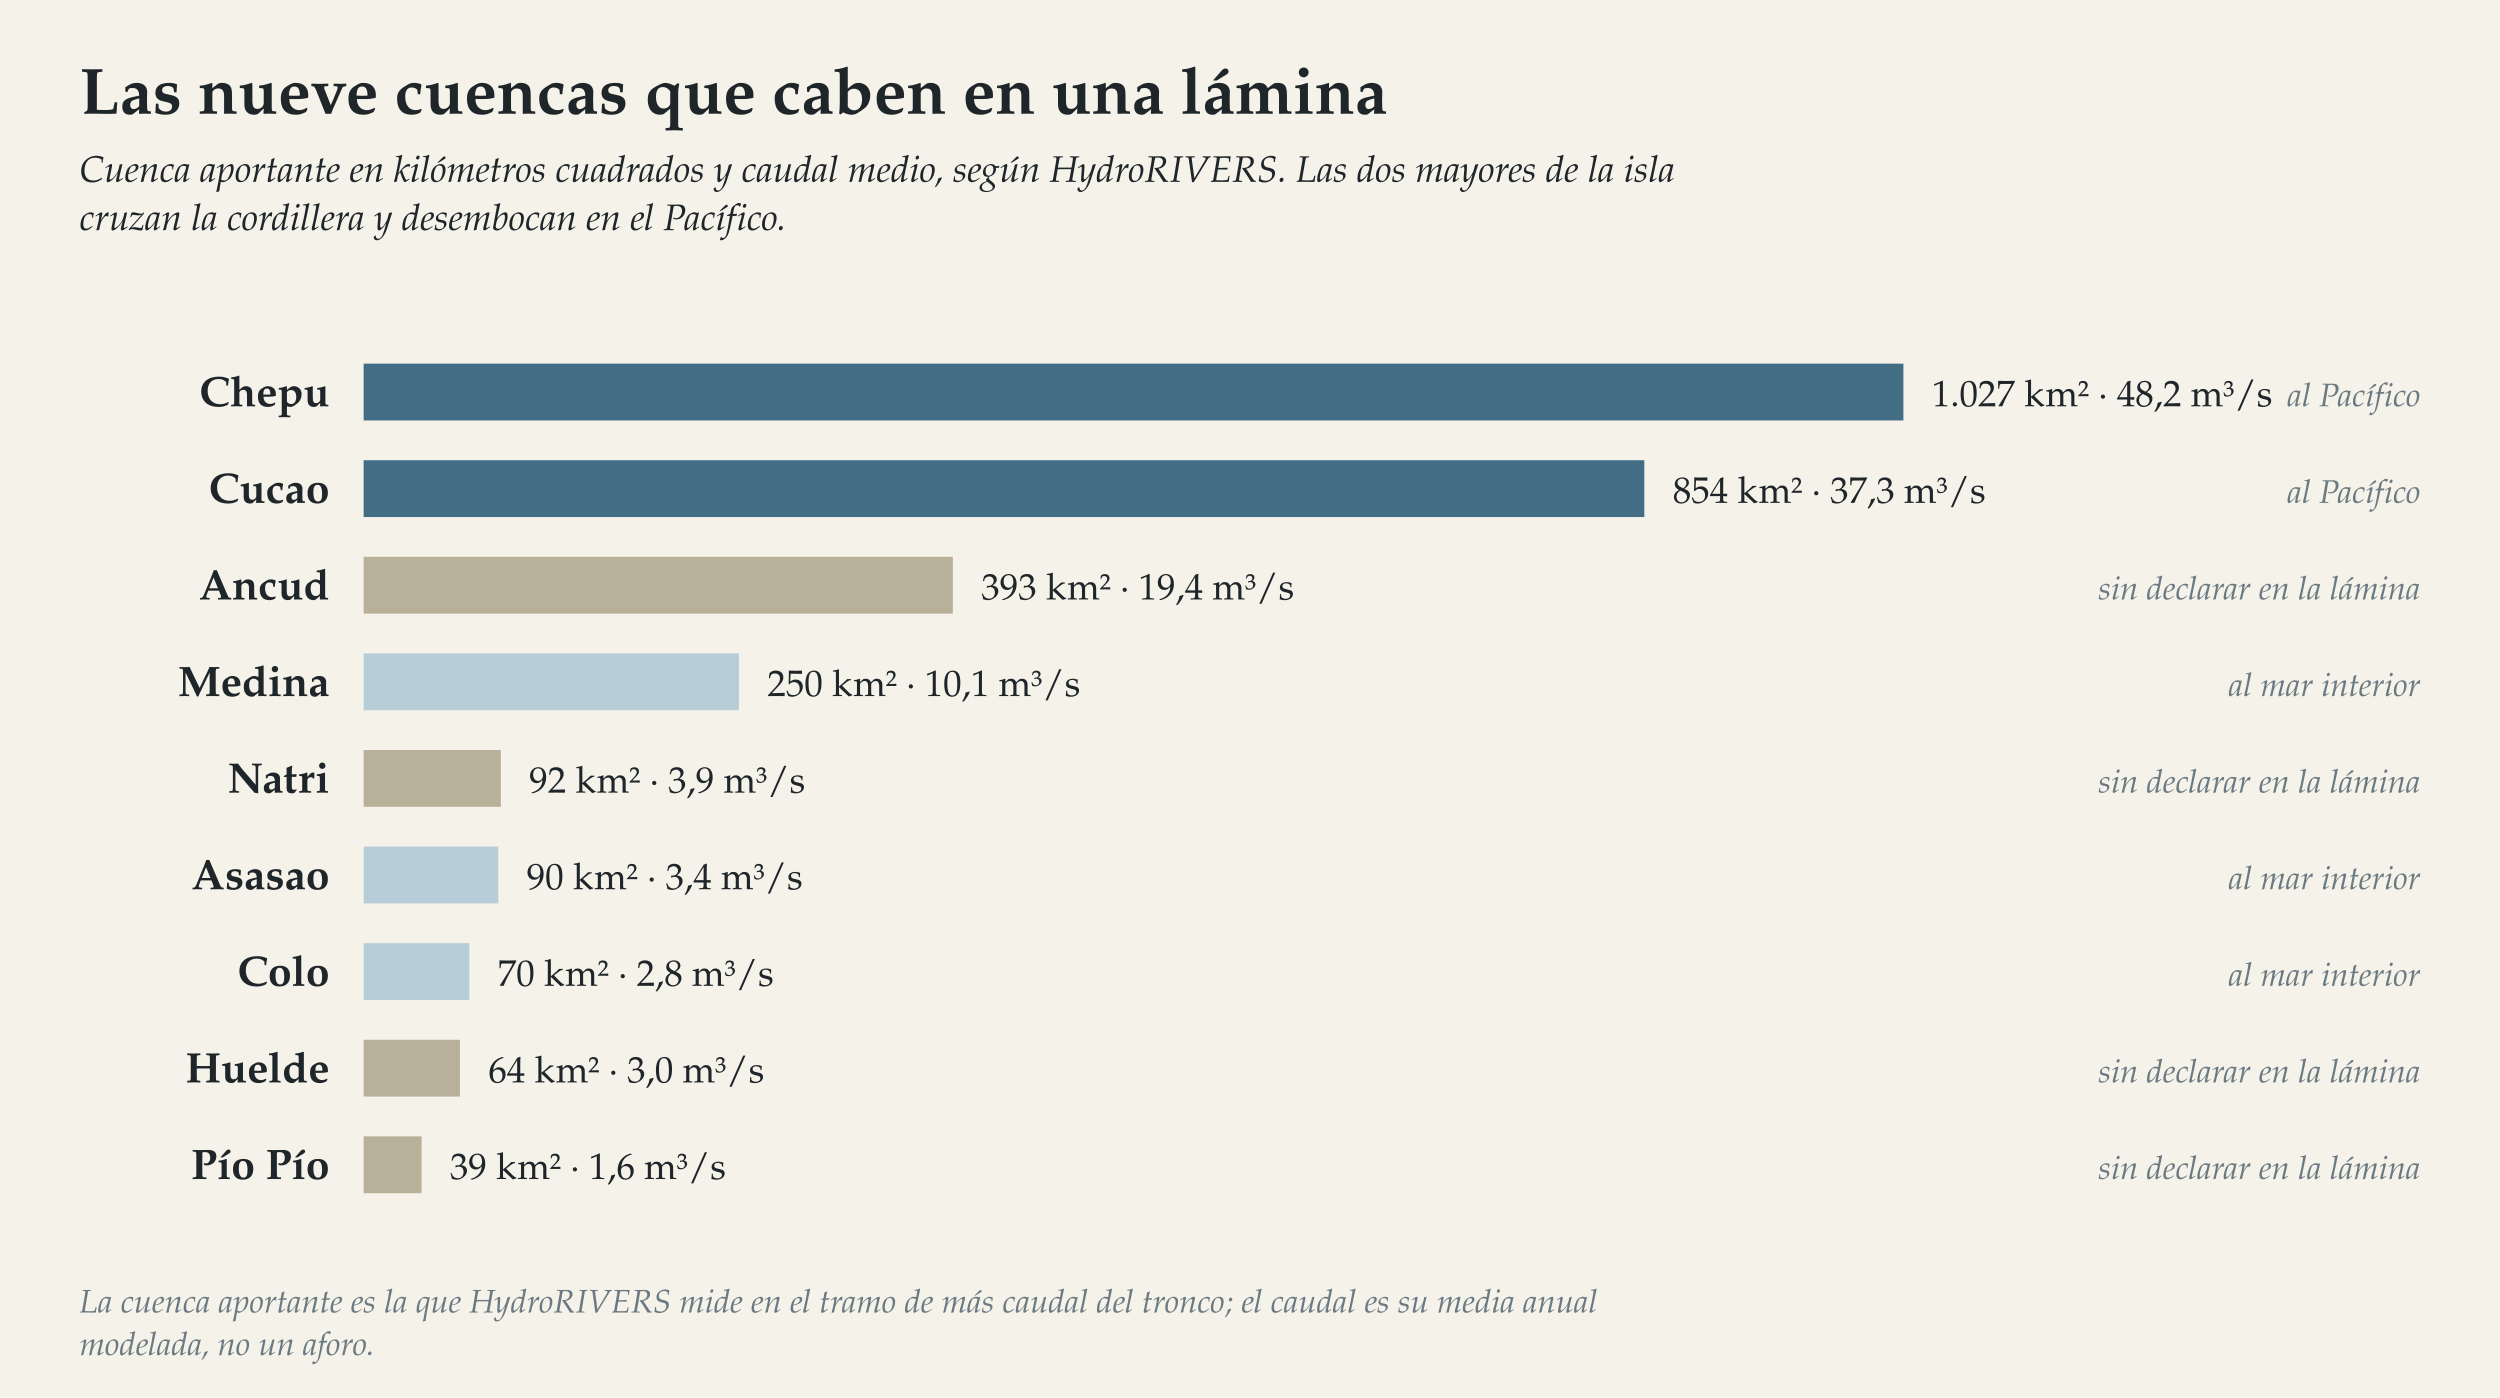
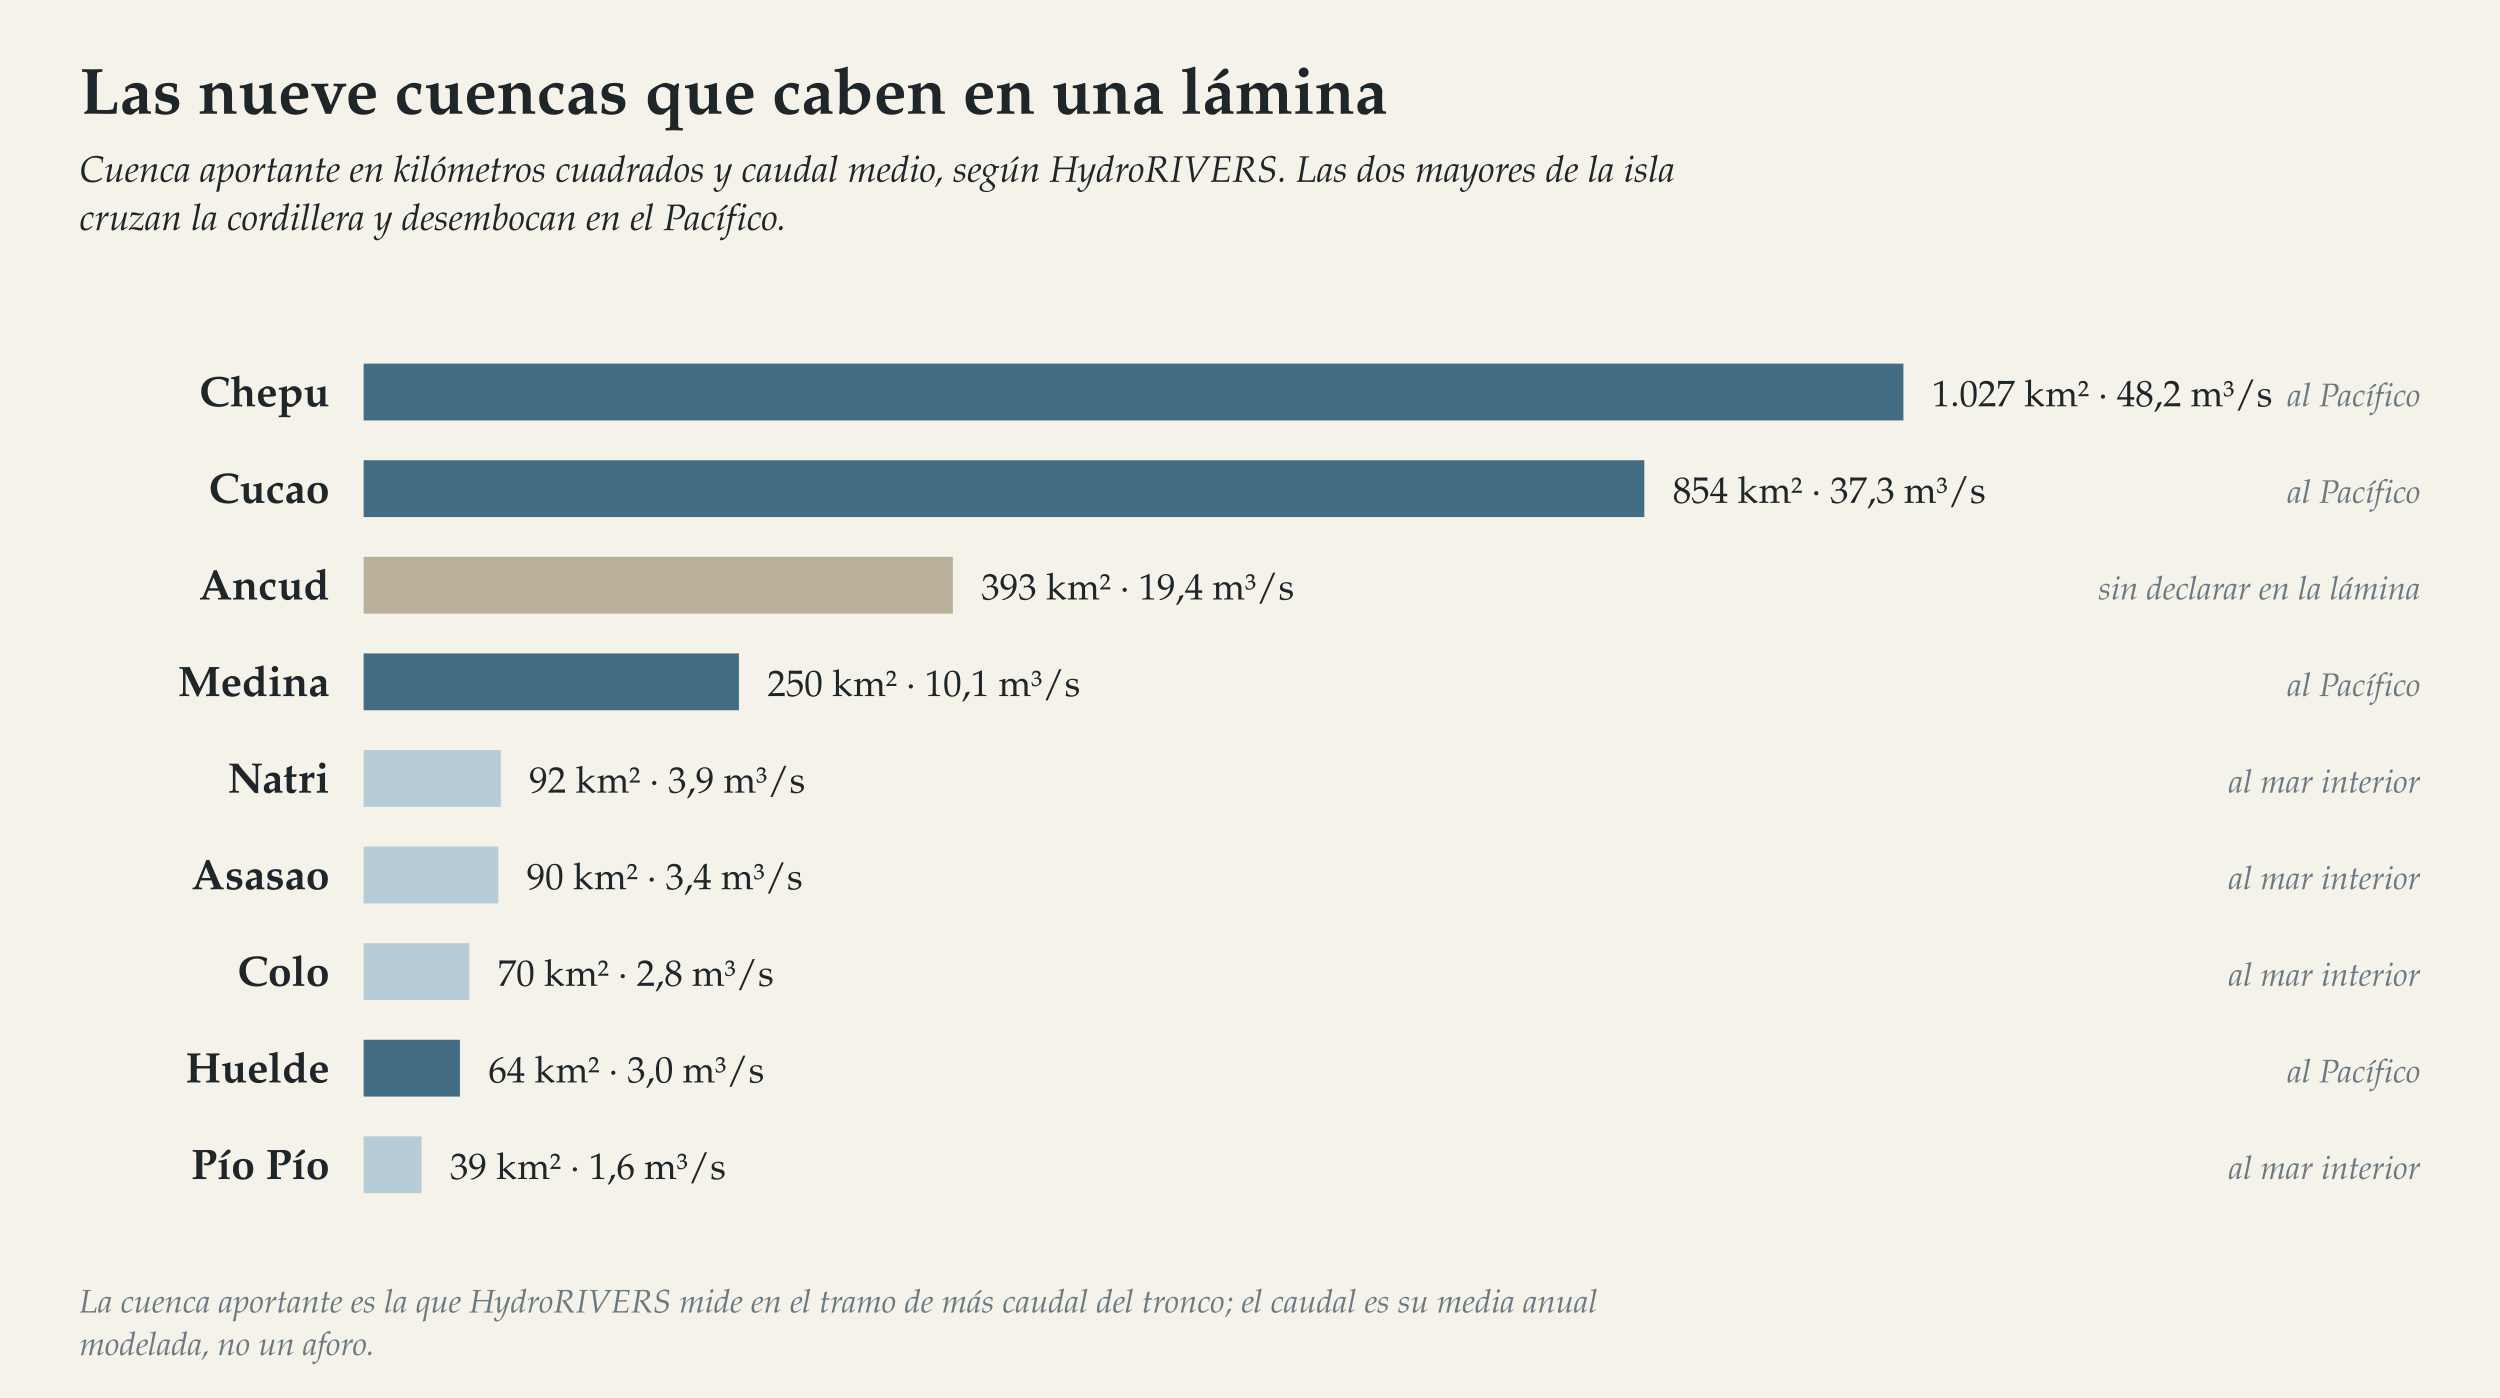
<svg xmlns="http://www.w3.org/2000/svg" viewBox="0 0 880 492" role="img" aria-label="Las nueve cuencas que caben en una lámina" font-family="Georgia, 'Iowan Old Style', 'Palatino Linotype', Palatino, serif">
  <rect width="880" height="492" fill="#f5f2e9" />
  <text x="28.00" y="40.00" font-size="23" fill="#1f262a" text-anchor="start" font-weight="600">Las nueve cuencas que caben en una lámina</text>
  <text x="28.00" y="64.00" font-size="13" fill="#1f262a" text-anchor="start" font-weight="400" font-style="italic">Cuenca aportante en kilómetros cuadrados y caudal medio, según HydroRIVERS. Las dos mayores de la isla</text>
  <text x="28.00" y="81.00" font-size="13" fill="#1f262a" text-anchor="start" font-weight="400" font-style="italic">cruzan la cordillera y desembocan en el Pacífico.</text>
  <text x="116.00" y="143.00" font-size="15" fill="#1f262a" text-anchor="end" font-weight="600">Chepu</text>
  <rect x="128.0" y="128.0" width="542.0" height="20" fill="#426d84" />
  <text x="680.00" y="143.00" font-size="13" fill="#1f262a" text-anchor="start" font-weight="400">1.027 km² · 48,2 m³/s</text>
  <text x="852.00" y="143.00" font-size="11.5" fill="#6b7a82" text-anchor="end" font-weight="400" font-style="italic">al Pacífico</text>
  <text x="116.00" y="177.00" font-size="15" fill="#1f262a" text-anchor="end" font-weight="600">Cucao</text>
  <rect x="128.0" y="162.0" width="450.8" height="20" fill="#426d84" />
  <text x="588.83" y="177.00" font-size="13" fill="#1f262a" text-anchor="start" font-weight="400">854 km² · 37,3 m³/s</text>
  <text x="852.00" y="177.00" font-size="11.5" fill="#6b7a82" text-anchor="end" font-weight="400" font-style="italic">al Pacífico</text>
  <text x="116.00" y="211.00" font-size="15" fill="#1f262a" text-anchor="end" font-weight="600">Ancud</text>
  <rect x="128.0" y="196.0" width="207.4" height="20" fill="#b9b09a" />
  <text x="345.41" y="211.00" font-size="13" fill="#1f262a" text-anchor="start" font-weight="400">393 km² · 19,4 m³/s</text>
  <text x="852.00" y="211.00" font-size="11.5" fill="#6b7a82" text-anchor="end" font-weight="400" font-style="italic">sin declarar en la lámina</text>
  <text x="116.00" y="245.00" font-size="15" fill="#1f262a" text-anchor="end" font-weight="600">Medina</text>
-   <rect x="128.0" y="230.0" width="132.1" height="20" fill="#b6cdd8" />
+   <rect x="128.0" y="230.0" width="132.1" height="20" fill="#426d84" />
  <text x="270.13" y="245.00" font-size="13" fill="#1f262a" text-anchor="start" font-weight="400">250 km² · 10,1 m³/s</text>
-   <text x="852.00" y="245.00" font-size="11.5" fill="#6b7a82" text-anchor="end" font-weight="400" font-style="italic">al mar interior</text>
+   <text x="852.00" y="245.00" font-size="11.5" fill="#6b7a82" text-anchor="end" font-weight="400" font-style="italic">al Pacífico</text>
  <text x="116.00" y="279.00" font-size="15" fill="#1f262a" text-anchor="end" font-weight="600">Natri</text>
-   <rect x="128.0" y="264.0" width="48.3" height="20" fill="#b9b09a" />
+   <rect x="128.0" y="264.0" width="48.3" height="20" fill="#b6cdd8" />
  <text x="186.30" y="279.00" font-size="13" fill="#1f262a" text-anchor="start" font-weight="400">92 km² · 3,9 m³/s</text>
-   <text x="852.00" y="279.00" font-size="11.5" fill="#6b7a82" text-anchor="end" font-weight="400" font-style="italic">sin declarar en la lámina</text>
+   <text x="852.00" y="279.00" font-size="11.5" fill="#6b7a82" text-anchor="end" font-weight="400" font-style="italic">al mar interior</text>
  <text x="116.00" y="313.00" font-size="15" fill="#1f262a" text-anchor="end" font-weight="600">Asasao</text>
  <rect x="128.0" y="298.0" width="47.4" height="20" fill="#b6cdd8" />
  <text x="185.41" y="313.00" font-size="13" fill="#1f262a" text-anchor="start" font-weight="400">90 km² · 3,4 m³/s</text>
  <text x="852.00" y="313.00" font-size="11.5" fill="#6b7a82" text-anchor="end" font-weight="400" font-style="italic">al mar interior</text>
  <text x="116.00" y="347.00" font-size="15" fill="#1f262a" text-anchor="end" font-weight="600">Colo</text>
  <rect x="128.0" y="332.0" width="37.2" height="20" fill="#b6cdd8" />
  <text x="175.22" y="347.00" font-size="13" fill="#1f262a" text-anchor="start" font-weight="400">70 km² · 2,8 m³/s</text>
  <text x="852.00" y="347.00" font-size="11.5" fill="#6b7a82" text-anchor="end" font-weight="400" font-style="italic">al mar interior</text>
  <text x="116.00" y="381.00" font-size="15" fill="#1f262a" text-anchor="end" font-weight="600">Huelde</text>
-   <rect x="128.0" y="366.0" width="33.9" height="20" fill="#b9b09a" />
+   <rect x="128.0" y="366.0" width="33.9" height="20" fill="#426d84" />
  <text x="171.89" y="381.00" font-size="13" fill="#1f262a" text-anchor="start" font-weight="400">64 km² · 3,0 m³/s</text>
-   <text x="852.00" y="381.00" font-size="11.5" fill="#6b7a82" text-anchor="end" font-weight="400" font-style="italic">sin declarar en la lámina</text>
+   <text x="852.00" y="381.00" font-size="11.5" fill="#6b7a82" text-anchor="end" font-weight="400" font-style="italic">al Pacífico</text>
  <text x="116.00" y="415.00" font-size="15" fill="#1f262a" text-anchor="end" font-weight="600">Pío Pío</text>
-   <rect x="128.0" y="400.0" width="20.4" height="20" fill="#b9b09a" />
+   <rect x="128.0" y="400.0" width="20.4" height="20" fill="#b6cdd8" />
  <text x="158.38" y="415.00" font-size="13" fill="#1f262a" text-anchor="start" font-weight="400">39 km² · 1,6 m³/s</text>
-   <text x="852.00" y="415.00" font-size="11.5" fill="#6b7a82" text-anchor="end" font-weight="400" font-style="italic">sin declarar en la lámina</text>
+   <text x="852.00" y="415.00" font-size="11.5" fill="#6b7a82" text-anchor="end" font-weight="400" font-style="italic">al mar interior</text>
  <text x="28.00" y="462.00" font-size="11.5" fill="#6b7a82" text-anchor="start" font-weight="400" font-style="italic">La cuenca aportante es la que HydroRIVERS mide en el tramo de más caudal del tronco; el caudal es su media anual</text>
  <text x="28.00" y="477.00" font-size="11.5" fill="#6b7a82" text-anchor="start" font-weight="400" font-style="italic">modelada, no un aforo.</text>
</svg>
